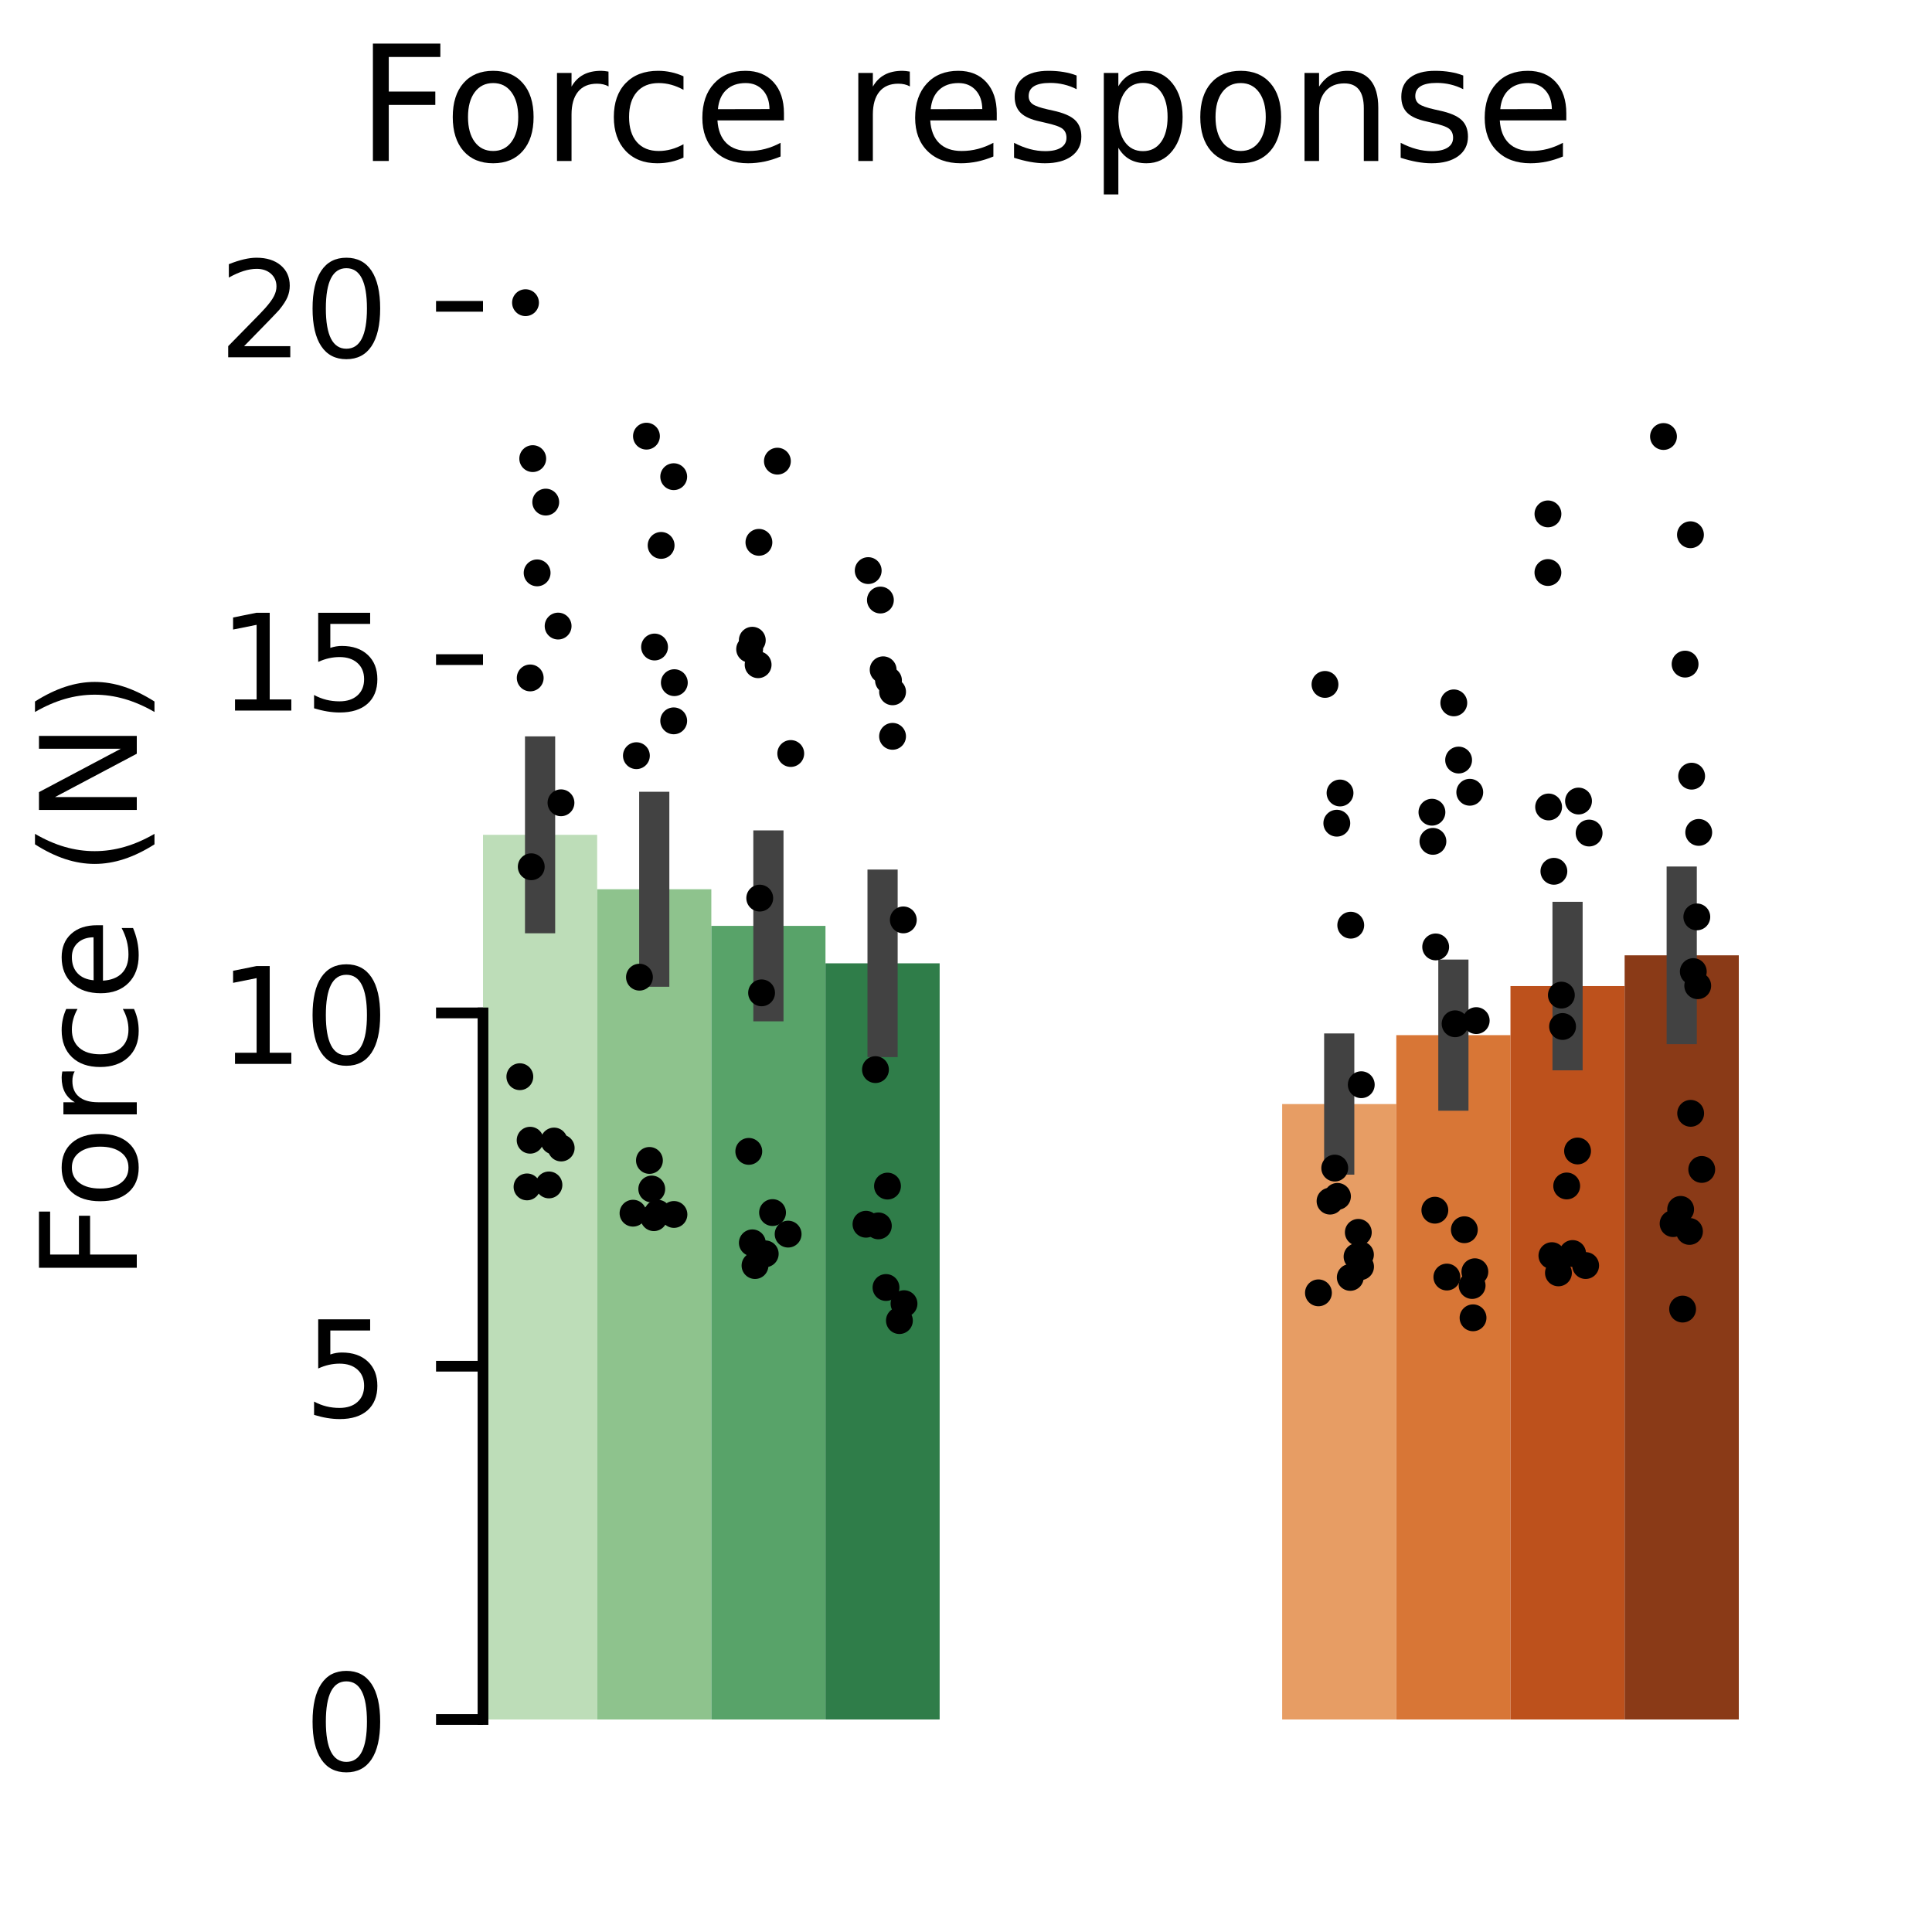
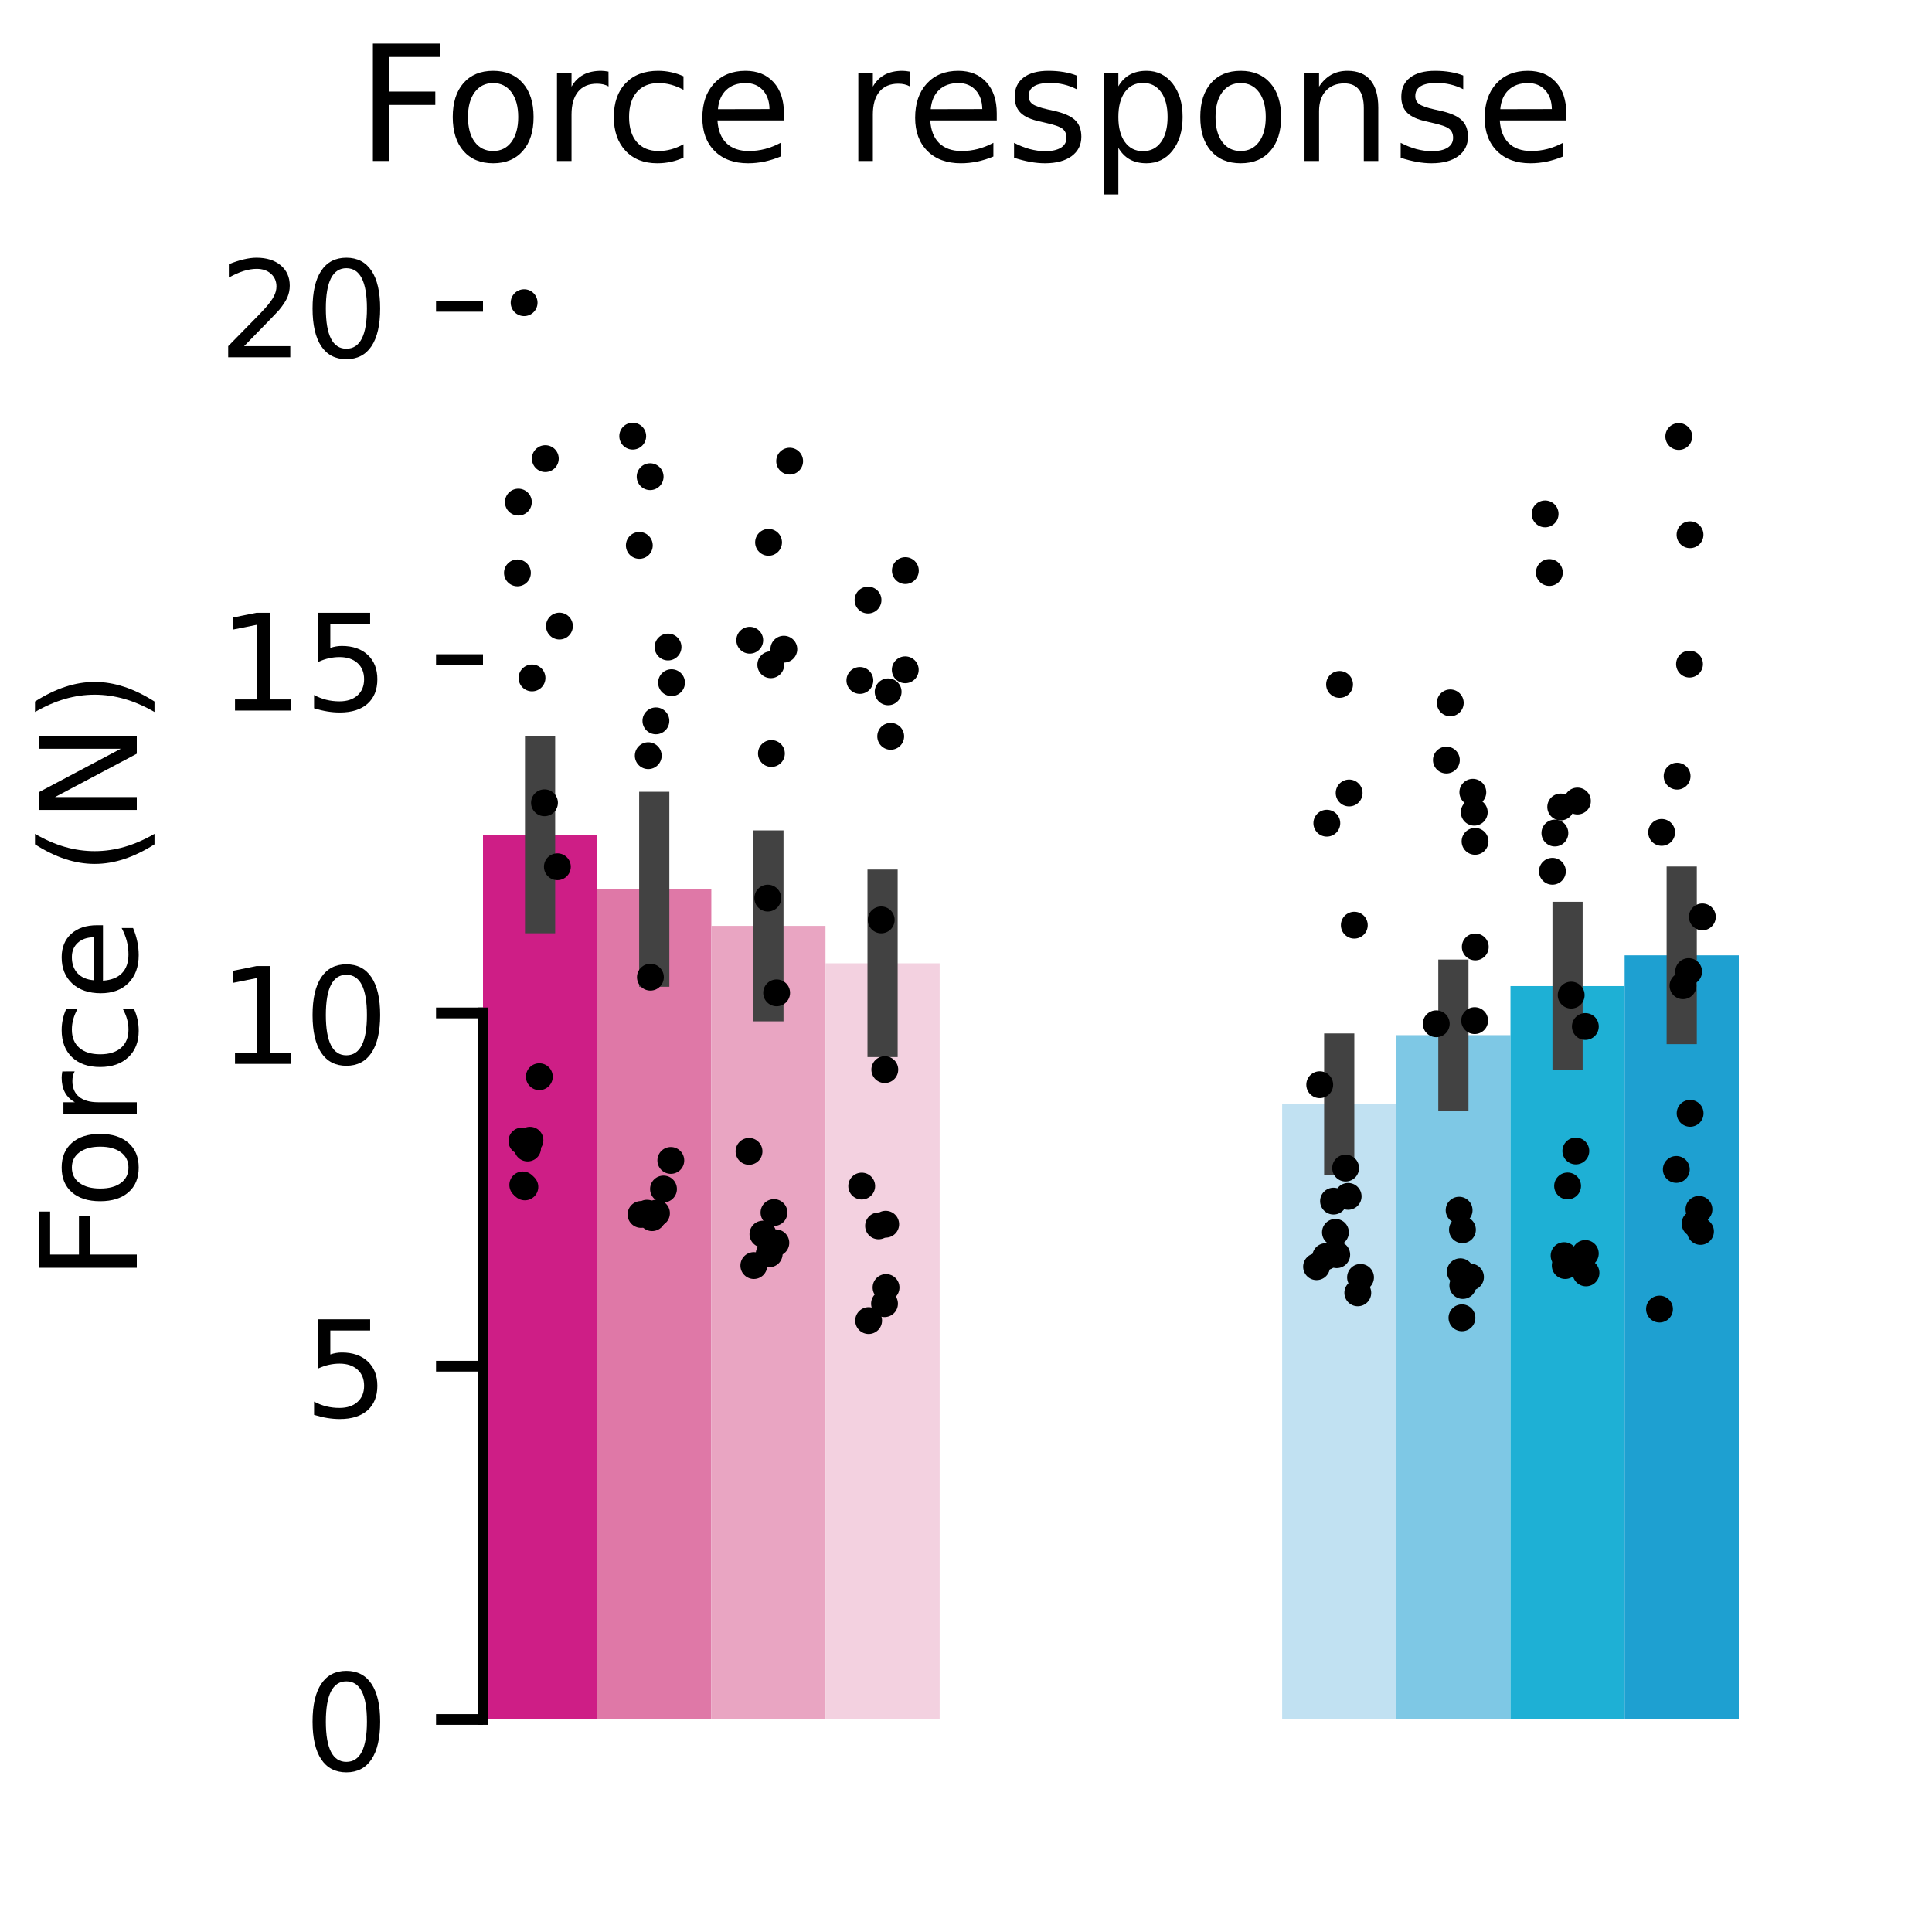
<svg xmlns="http://www.w3.org/2000/svg" xmlns:xlink="http://www.w3.org/1999/xlink" width="144pt" height="144pt" viewBox="0 0 144 144" version="1.1">
  <defs>
    <style type="text/css">*{stroke-linejoin: round; stroke-linecap: butt}</style>
  </defs>
  <g id="figure_1">
    <g id="patch_1">
      <path d="M 0 144  L 144 144  L 144 0  L 0 0  z " style="fill: #ffffff" />
    </g>
    <g id="axes_1">
      <g id="patch_2">
        <path d="M 36 128.16  L 78.545 128.16  L 78.545 17.28  L 36 17.28  z " style="fill: #ffffff" />
      </g>
      <g id="patch_3">
-         <path d="M 36 128.16  L 44.509 128.16  L 44.509 62.223  L 36 62.223  z " clip-path="url(#p8fc1baee97)" style="fill: #bdddb8" />
+         <path d="M 36 128.16  L 44.509 128.16  L 44.509 62.223  L 36 62.223  z " clip-path="url(#pa9c8ed4b37)" style="fill: #ce1e86" />
      </g>
      <g id="patch_4">
-         <path d="M 44.509 128.16  L 53.018 128.16  L 53.018 66.28  L 44.509 66.28  z " clip-path="url(#p8fc1baee97)" style="fill: #8ec38d" />
+         <path d="M 44.509 128.16  L 53.018 128.16  L 53.018 66.28  L 44.509 66.28  z " clip-path="url(#pa9c8ed4b37)" style="fill: #df78a7" />
      </g>
      <g id="patch_5">
-         <path d="M 53.018 128.16  L 61.527 128.16  L 61.527 69.01  L 53.018 69.01  z " clip-path="url(#p8fc1baee97)" style="fill: #58a369" />
+         <path d="M 53.018 128.16  L 61.527 128.16  L 61.527 69.01  L 53.018 69.01  z " clip-path="url(#pa9c8ed4b37)" style="fill: #e9a5c2" />
      </g>
      <g id="patch_6">
-         <path d="M 61.527 128.16  L 70.036 128.16  L 70.036 71.8  L 61.527 71.8  z " clip-path="url(#p8fc1baee97)" style="fill: #2f7d49" />
+         <path d="M 61.527 128.16  L 70.036 128.16  L 70.036 71.8  L 61.527 71.8  z " clip-path="url(#pa9c8ed4b37)" style="fill: #f3d1e0" />
      </g>
      <g id="matplotlib.axis_1" />
      <g id="matplotlib.axis_2">
        <g id="ytick_1">
          <g id="line2d_1">
            <defs>
-               <path id="mf417be6d07" d="M 0 0  L -3.5 0  " style="stroke: #000000; stroke-width: 0.8" />
+               <path id="m070d0b66e2" d="M 0 0  L -3.5 0  " style="stroke: #000000; stroke-width: 0.8" />
            </defs>
            <g>
-               <use xlink:href="#mf417be6d07" x="36" y="128.16" style="stroke: #000000; stroke-width: 0.8" />
+               <use xlink:href="#m070d0b66e2" x="36" y="128.16" style="stroke: #000000; stroke-width: 0.8" />
            </g>
          </g>
          <g id="text_1">
            <g transform="translate(22.6375 131.9592) scale(0.1 -0.1)">
              <defs>
                <path id="DejaVuSans-30" d="M 2034 4250  Q 1547 4250 1301 3770  Q 1056 3291 1056 2328  Q 1056 1369 1301 889  Q 1547 409 2034 409  Q 2525 409 2770 889  Q 3016 1369 3016 2328  Q 3016 3291 2770 3770  Q 2525 4250 2034 4250  z M 2034 4750  Q 2819 4750 3233 4129  Q 3647 3509 3647 2328  Q 3647 1150 3233 529  Q 2819 -91 2034 -91  Q 1250 -91 836 529  Q 422 1150 422 2328  Q 422 3509 836 4129  Q 1250 4750 2034 4750  z " transform="scale(0.015625)" />
              </defs>
              <use xlink:href="#DejaVuSans-30" />
            </g>
          </g>
        </g>
        <g id="ytick_2">
          <g id="line2d_2">
            <g>
-               <use xlink:href="#mf417be6d07" x="36" y="101.828" style="stroke: #000000; stroke-width: 0.8" />
+               <use xlink:href="#m070d0b66e2" x="36" y="101.828" style="stroke: #000000; stroke-width: 0.8" />
            </g>
          </g>
          <g id="text_2">
            <g transform="translate(22.6375 105.6271) scale(0.1 -0.1)">
              <defs>
                <path id="DejaVuSans-35" d="M 691 4666  L 3169 4666  L 3169 4134  L 1269 4134  L 1269 2991  Q 1406 3038 1543 3061  Q 1681 3084 1819 3084  Q 2600 3084 3056 2656  Q 3513 2228 3513 1497  Q 3513 744 3044 326  Q 2575 -91 1722 -91  Q 1428 -91 1123 -41  Q 819 9 494 109  L 494 744  Q 775 591 1075 516  Q 1375 441 1709 441  Q 2250 441 2565 725  Q 2881 1009 2881 1497  Q 2881 1984 2565 2268  Q 2250 2553 1709 2553  Q 1456 2553 1204 2497  Q 953 2441 691 2322  L 691 4666  z " transform="scale(0.015625)" />
              </defs>
              <use xlink:href="#DejaVuSans-35" />
            </g>
          </g>
        </g>
        <g id="ytick_3">
          <g id="line2d_3">
            <g>
-               <use xlink:href="#mf417be6d07" x="36" y="75.496" style="stroke: #000000; stroke-width: 0.8" />
+               <use xlink:href="#m070d0b66e2" x="36" y="75.496" style="stroke: #000000; stroke-width: 0.8" />
            </g>
          </g>
          <g id="text_3">
            <g transform="translate(16.275 79.295) scale(0.1 -0.1)">
              <defs>
                <path id="DejaVuSans-31" d="M 794 531  L 1825 531  L 1825 4091  L 703 3866  L 703 4441  L 1819 4666  L 2450 4666  L 2450 531  L 3481 531  L 3481 0  L 794 0  L 794 531  z " transform="scale(0.015625)" />
              </defs>
              <use xlink:href="#DejaVuSans-31" />
              <use xlink:href="#DejaVuSans-30" transform="translate(63.62305 0)" />
            </g>
          </g>
        </g>
        <g id="ytick_4">
          <g id="line2d_4">
            <g>
-               <use xlink:href="#mf417be6d07" x="36" y="49.164" style="stroke: #000000; stroke-width: 0.8" />
+               <use xlink:href="#m070d0b66e2" x="36" y="49.164" style="stroke: #000000; stroke-width: 0.8" />
            </g>
          </g>
          <g id="text_4">
            <g transform="translate(16.275 52.96288) scale(0.1 -0.1)">
              <use xlink:href="#DejaVuSans-31" />
              <use xlink:href="#DejaVuSans-35" transform="translate(63.62305 0)" />
            </g>
          </g>
        </g>
        <g id="ytick_5">
          <g id="line2d_5">
            <g>
-               <use xlink:href="#mf417be6d07" x="36" y="22.832" style="stroke: #000000; stroke-width: 0.8" />
+               <use xlink:href="#m070d0b66e2" x="36" y="22.832" style="stroke: #000000; stroke-width: 0.8" />
            </g>
          </g>
          <g id="text_5">
            <g transform="translate(16.275 26.63077) scale(0.1 -0.1)">
              <defs>
                <path id="DejaVuSans-32" d="M 1228 531  L 3431 531  L 3431 0  L 469 0  L 469 531  Q 828 903 1448 1529  Q 2069 2156 2228 2338  Q 2531 2678 2651 2914  Q 2772 3150 2772 3378  Q 2772 3750 2511 3984  Q 2250 4219 1831 4219  Q 1534 4219 1204 4116  Q 875 4013 500 3803  L 500 4441  Q 881 4594 1212 4672  Q 1544 4750 1819 4750  Q 2544 4750 2975 4387  Q 3406 4025 3406 3419  Q 3406 3131 3298 2873  Q 3191 2616 2906 2266  Q 2828 2175 2409 1742  Q 1991 1309 1228 531  z " transform="scale(0.015625)" />
              </defs>
              <use xlink:href="#DejaVuSans-32" />
              <use xlink:href="#DejaVuSans-30" transform="translate(63.62305 0)" />
            </g>
          </g>
        </g>
        <g id="text_6">
          <g transform="translate(10.19531 95.47391) rotate(-90) scale(0.1 -0.1)">
            <defs>
              <path id="DejaVuSans-46" d="M 628 4666  L 3309 4666  L 3309 4134  L 1259 4134  L 1259 2759  L 3109 2759  L 3109 2228  L 1259 2228  L 1259 0  L 628 0  L 628 4666  z " transform="scale(0.015625)" />
              <path id="DejaVuSans-6f" d="M 1959 3097  Q 1497 3097 1228 2736  Q 959 2375 959 1747  Q 959 1119 1226 758  Q 1494 397 1959 397  Q 2419 397 2687 759  Q 2956 1122 2956 1747  Q 2956 2369 2687 2733  Q 2419 3097 1959 3097  z M 1959 3584  Q 2709 3584 3137 3096  Q 3566 2609 3566 1747  Q 3566 888 3137 398  Q 2709 -91 1959 -91  Q 1206 -91 779 398  Q 353 888 353 1747  Q 353 2609 779 3096  Q 1206 3584 1959 3584  z " transform="scale(0.015625)" />
              <path id="DejaVuSans-72" d="M 2631 2963  Q 2534 3019 2420 3045  Q 2306 3072 2169 3072  Q 1681 3072 1420 2755  Q 1159 2438 1159 1844  L 1159 0  L 581 0  L 581 3500  L 1159 3500  L 1159 2956  Q 1341 3275 1631 3429  Q 1922 3584 2338 3584  Q 2397 3584 2469 3576  Q 2541 3569 2628 3553  L 2631 2963  z " transform="scale(0.015625)" />
              <path id="DejaVuSans-63" d="M 3122 3366  L 3122 2828  Q 2878 2963 2633 3030  Q 2388 3097 2138 3097  Q 1578 3097 1268 2742  Q 959 2388 959 1747  Q 959 1106 1268 751  Q 1578 397 2138 397  Q 2388 397 2633 464  Q 2878 531 3122 666  L 3122 134  Q 2881 22 2623 -34  Q 2366 -91 2075 -91  Q 1284 -91 818 406  Q 353 903 353 1747  Q 353 2603 823 3093  Q 1294 3584 2113 3584  Q 2378 3584 2631 3529  Q 2884 3475 3122 3366  z " transform="scale(0.015625)" />
              <path id="DejaVuSans-65" d="M 3597 1894  L 3597 1613  L 953 1613  Q 991 1019 1311 708  Q 1631 397 2203 397  Q 2534 397 2845 478  Q 3156 559 3463 722  L 3463 178  Q 3153 47 2828 -22  Q 2503 -91 2169 -91  Q 1331 -91 842 396  Q 353 884 353 1716  Q 353 2575 817 3079  Q 1281 3584 2069 3584  Q 2775 3584 3186 3129  Q 3597 2675 3597 1894  z M 3022 2063  Q 3016 2534 2758 2815  Q 2500 3097 2075 3097  Q 1594 3097 1305 2825  Q 1016 2553 972 2059  L 3022 2063  z " transform="scale(0.015625)" />
              <path id="DejaVuSans-20" transform="scale(0.015625)" />
              <path id="DejaVuSans-28" d="M 1984 4856  Q 1566 4138 1362 3434  Q 1159 2731 1159 2009  Q 1159 1288 1364 580  Q 1569 -128 1984 -844  L 1484 -844  Q 1016 -109 783 600  Q 550 1309 550 2009  Q 550 2706 781 3412  Q 1013 4119 1484 4856  L 1984 4856  z " transform="scale(0.015625)" />
              <path id="DejaVuSans-4e" d="M 628 4666  L 1478 4666  L 3547 763  L 3547 4666  L 4159 4666  L 4159 0  L 3309 0  L 1241 3903  L 1241 0  L 628 0  L 628 4666  z " transform="scale(0.015625)" />
              <path id="DejaVuSans-29" d="M 513 4856  L 1013 4856  Q 1481 4119 1714 3412  Q 1947 2706 1947 2009  Q 1947 1309 1714 600  Q 1481 -109 1013 -844  L 513 -844  Q 928 -128 1133 580  Q 1338 1288 1338 2009  Q 1338 2731 1133 3434  Q 928 4138 513 4856  z " transform="scale(0.015625)" />
            </defs>
            <use xlink:href="#DejaVuSans-46" />
            <use xlink:href="#DejaVuSans-6f" transform="translate(53.89453 0)" />
            <use xlink:href="#DejaVuSans-72" transform="translate(115.0762 0)" />
            <use xlink:href="#DejaVuSans-63" transform="translate(153.9395 0)" />
            <use xlink:href="#DejaVuSans-65" transform="translate(208.9199 0)" />
            <use xlink:href="#DejaVuSans-20" transform="translate(270.4434 0)" />
            <use xlink:href="#DejaVuSans-28" transform="translate(302.2305 0)" />
            <use xlink:href="#DejaVuSans-4e" transform="translate(341.2441 0)" />
            <use xlink:href="#DejaVuSans-29" transform="translate(416.0488 0)" />
          </g>
        </g>
      </g>
      <g id="line2d_6">
-         <path d="M 40.255 68.436  L 40.255 56.011  " clip-path="url(#p8fc1baee97)" style="fill: none; stroke: #424242; stroke-width: 2.25; stroke-linecap: square" />
+         <path d="M 40.255 68.436  L 40.255 56.011  " clip-path="url(#pa9c8ed4b37)" style="fill: none; stroke: #424242; stroke-width: 2.25; stroke-linecap: square" />
      </g>
      <g id="line2d_7">
-         <path d="M 48.764 72.422  L 48.764 60.138  " clip-path="url(#p8fc1baee97)" style="fill: none; stroke: #424242; stroke-width: 2.25; stroke-linecap: square" />
+         <path d="M 48.764 72.422  L 48.764 60.138  " clip-path="url(#pa9c8ed4b37)" style="fill: none; stroke: #424242; stroke-width: 2.25; stroke-linecap: square" />
      </g>
      <g id="line2d_8">
-         <path d="M 57.273 75.001  L 57.273 63.019  " clip-path="url(#p8fc1baee97)" style="fill: none; stroke: #424242; stroke-width: 2.25; stroke-linecap: square" />
+         <path d="M 57.273 75.001  L 57.273 63.019  " clip-path="url(#pa9c8ed4b37)" style="fill: none; stroke: #424242; stroke-width: 2.25; stroke-linecap: square" />
      </g>
      <g id="line2d_9">
-         <path d="M 65.782 77.663  L 65.782 65.938  " clip-path="url(#p8fc1baee97)" style="fill: none; stroke: #424242; stroke-width: 2.25; stroke-linecap: square" />
+         <path d="M 65.782 77.663  L 65.782 65.938  " clip-path="url(#pa9c8ed4b37)" style="fill: none; stroke: #424242; stroke-width: 2.25; stroke-linecap: square" />
      </g>
      <g id="patch_7">
        <path d="M 36 128.16  L 36 75.496  " style="fill: none; stroke: #000000; stroke-width: 0.8; stroke-linejoin: miter; stroke-linecap: square" />
      </g>
      <g id="PathCollection_1">
        <defs>
-           <path id="m213f7e64cb" d="M 0 1  C 0.265 1 0.52 0.895 0.707 0.707  C 0.895 0.52 1 0.265 1 0  C 1 -0.265 0.895 -0.52 0.707 -0.707  C 0.52 -0.895 0.265 -1 0 -1  C -0.265 -1 -0.52 -0.895 -0.707 -0.707  C -0.895 -0.52 -1 -0.265 -1 0  C -1 0.265 -0.895 0.52 -0.707 0.707  C -0.52 0.895 -0.265 1 0 1  z " />
+           <path id="ma4ef8cb60d" d="M 0 1  C 0.265 1 0.52 0.895 0.707 0.707  C 0.895 0.52 1 0.265 1 0  C 1 -0.265 0.895 -0.52 0.707 -0.707  C 0.52 -0.895 0.265 -1 0 -1  C -0.265 -1 -0.52 -0.895 -0.707 -0.707  C -0.895 -0.52 -1 -0.265 -1 0  C -1 0.265 -0.895 0.52 -0.707 0.707  C -0.52 0.895 -0.265 1 0 1  z " />
        </defs>
-         <g clip-path="url(#p8fc1baee97)">
-           <use xlink:href="#m213f7e64cb" x="41.294" y="85.045" />
-           <use xlink:href="#m213f7e64cb" x="41.828" y="85.566" />
-           <use xlink:href="#m213f7e64cb" x="39.281" y="88.465" />
-           <use xlink:href="#m213f7e64cb" x="40.676" y="37.424" />
-           <use xlink:href="#m213f7e64cb" x="39.169" y="22.56" />
-           <use xlink:href="#m213f7e64cb" x="39.519" y="50.529" />
-           <use xlink:href="#m213f7e64cb" x="41.599" y="46.664" />
-           <use xlink:href="#m213f7e64cb" x="38.746" y="80.251" />
-           <use xlink:href="#m213f7e64cb" x="39.513" y="84.985" />
-           <use xlink:href="#m213f7e64cb" x="39.596" y="64.603" />
-           <use xlink:href="#m213f7e64cb" x="39.707" y="34.183" />
-           <use xlink:href="#m213f7e64cb" x="40.915" y="88.318" />
-           <use xlink:href="#m213f7e64cb" x="40.034" y="42.699" />
-           <use xlink:href="#m213f7e64cb" x="41.812" y="59.835" />
+         <g clip-path="url(#pa9c8ed4b37)">
+           <use xlink:href="#ma4ef8cb60d" x="38.899" y="85.045" />
+           <use xlink:href="#ma4ef8cb60d" x="39.325" y="85.566" />
+           <use xlink:href="#ma4ef8cb60d" x="39.121" y="88.465" />
+           <use xlink:href="#ma4ef8cb60d" x="38.637" y="37.424" />
+           <use xlink:href="#ma4ef8cb60d" x="39.065" y="22.56" />
+           <use xlink:href="#ma4ef8cb60d" x="39.654" y="50.529" />
+           <use xlink:href="#ma4ef8cb60d" x="41.697" y="46.664" />
+           <use xlink:href="#ma4ef8cb60d" x="40.199" y="80.251" />
+           <use xlink:href="#ma4ef8cb60d" x="39.5" y="84.985" />
+           <use xlink:href="#ma4ef8cb60d" x="41.544" y="64.603" />
+           <use xlink:href="#ma4ef8cb60d" x="40.645" y="34.183" />
+           <use xlink:href="#ma4ef8cb60d" x="38.965" y="88.318" />
+           <use xlink:href="#ma4ef8cb60d" x="38.567" y="42.699" />
+           <use xlink:href="#ma4ef8cb60d" x="40.583" y="59.835" />
        </g>
      </g>
      <g id="PathCollection_2">
-         <g clip-path="url(#p8fc1baee97)">
-           <use xlink:href="#m213f7e64cb" x="48.736" y="90.759" />
-           <use xlink:href="#m213f7e64cb" x="47.181" y="90.424" />
-           <use xlink:href="#m213f7e64cb" x="49.015" y="90.424" />
-           <use xlink:href="#m213f7e64cb" x="49.276" y="40.651" />
-           <use xlink:href="#m213f7e64cb" x="48.183" y="32.509" />
-           <use xlink:href="#m213f7e64cb" x="50.214" y="53.728" />
-           <use xlink:href="#m213f7e64cb" x="48.787" y="48.225" />
-           <use xlink:href="#m213f7e64cb" x="48.405" y="86.492" />
-           <use xlink:href="#m213f7e64cb" x="48.578" y="88.622" />
-           <use xlink:href="#m213f7e64cb" x="47.661" y="72.833" />
-           <use xlink:href="#m213f7e64cb" x="50.215" y="35.529" />
-           <use xlink:href="#m213f7e64cb" x="50.232" y="90.519" />
-           <use xlink:href="#m213f7e64cb" x="50.261" y="50.882" />
-           <use xlink:href="#m213f7e64cb" x="47.434" y="56.324" />
+         <g clip-path="url(#pa9c8ed4b37)">
+           <use xlink:href="#ma4ef8cb60d" x="48.604" y="90.759" />
+           <use xlink:href="#ma4ef8cb60d" x="48.93" y="90.424" />
+           <use xlink:href="#ma4ef8cb60d" x="48.224" y="90.424" />
+           <use xlink:href="#ma4ef8cb60d" x="47.652" y="40.651" />
+           <use xlink:href="#ma4ef8cb60d" x="47.16" y="32.509" />
+           <use xlink:href="#ma4ef8cb60d" x="48.887" y="53.728" />
+           <use xlink:href="#ma4ef8cb60d" x="49.792" y="48.225" />
+           <use xlink:href="#ma4ef8cb60d" x="49.999" y="86.492" />
+           <use xlink:href="#ma4ef8cb60d" x="49.454" y="88.622" />
+           <use xlink:href="#ma4ef8cb60d" x="48.478" y="72.833" />
+           <use xlink:href="#ma4ef8cb60d" x="48.458" y="35.529" />
+           <use xlink:href="#ma4ef8cb60d" x="47.778" y="90.519" />
+           <use xlink:href="#ma4ef8cb60d" x="50.052" y="50.882" />
+           <use xlink:href="#ma4ef8cb60d" x="48.317" y="56.324" />
        </g>
      </g>
      <g id="PathCollection_3">
-         <g clip-path="url(#p8fc1baee97)">
-           <use xlink:href="#m213f7e64cb" x="56.274" y="94.328" />
-           <use xlink:href="#m213f7e64cb" x="56.075" y="92.634" />
-           <use xlink:href="#m213f7e64cb" x="58.742" y="91.984" />
-           <use xlink:href="#m213f7e64cb" x="56.506" y="49.545" />
-           <use xlink:href="#m213f7e64cb" x="57.943" y="34.372" />
-           <use xlink:href="#m213f7e64cb" x="58.938" y="56.162" />
-           <use xlink:href="#m213f7e64cb" x="55.874" y="48.386" />
-           <use xlink:href="#m213f7e64cb" x="55.81" y="85.817" />
-           <use xlink:href="#m213f7e64cb" x="57.581" y="90.378" />
-           <use xlink:href="#m213f7e64cb" x="56.764" y="74.001" />
-           <use xlink:href="#m213f7e64cb" x="56.565" y="40.423" />
-           <use xlink:href="#m213f7e64cb" x="57.036" y="93.454" />
-           <use xlink:href="#m213f7e64cb" x="56.072" y="47.718" />
-           <use xlink:href="#m213f7e64cb" x="56.627" y="66.94" />
+         <g clip-path="url(#pa9c8ed4b37)">
+           <use xlink:href="#ma4ef8cb60d" x="56.186" y="94.328" />
+           <use xlink:href="#ma4ef8cb60d" x="57.827" y="92.634" />
+           <use xlink:href="#ma4ef8cb60d" x="56.864" y="91.984" />
+           <use xlink:href="#ma4ef8cb60d" x="57.45" y="49.545" />
+           <use xlink:href="#ma4ef8cb60d" x="58.856" y="34.372" />
+           <use xlink:href="#ma4ef8cb60d" x="57.497" y="56.162" />
+           <use xlink:href="#ma4ef8cb60d" x="58.423" y="48.386" />
+           <use xlink:href="#ma4ef8cb60d" x="55.828" y="85.817" />
+           <use xlink:href="#ma4ef8cb60d" x="57.688" y="90.378" />
+           <use xlink:href="#ma4ef8cb60d" x="57.886" y="74.001" />
+           <use xlink:href="#ma4ef8cb60d" x="57.284" y="40.423" />
+           <use xlink:href="#ma4ef8cb60d" x="57.332" y="93.454" />
+           <use xlink:href="#ma4ef8cb60d" x="55.882" y="47.718" />
+           <use xlink:href="#ma4ef8cb60d" x="57.225" y="66.94" />
        </g>
      </g>
      <g id="PathCollection_4">
-         <g clip-path="url(#p8fc1baee97)">
-           <use xlink:href="#m213f7e64cb" x="67.037" y="98.429" />
-           <use xlink:href="#m213f7e64cb" x="66.037" y="95.963" />
-           <use xlink:href="#m213f7e64cb" x="65.468" y="91.37" />
-           <use xlink:href="#m213f7e64cb" x="65.825" y="49.922" />
-           <use xlink:href="#m213f7e64cb" x="64.711" y="42.529" />
-           <use xlink:href="#m213f7e64cb" x="66.526" y="54.882" />
-           <use xlink:href="#m213f7e64cb" x="66.527" y="51.564" />
-           <use xlink:href="#m213f7e64cb" x="66.149" y="88.404" />
-           <use xlink:href="#m213f7e64cb" x="67.38" y="97.168" />
-           <use xlink:href="#m213f7e64cb" x="67.328" y="68.564" />
-           <use xlink:href="#m213f7e64cb" x="65.62" y="44.724" />
-           <use xlink:href="#m213f7e64cb" x="64.545" y="91.247" />
-           <use xlink:href="#m213f7e64cb" x="66.223" y="50.716" />
-           <use xlink:href="#m213f7e64cb" x="65.252" y="79.723" />
+         <g clip-path="url(#pa9c8ed4b37)">
+           <use xlink:href="#ma4ef8cb60d" x="64.743" y="98.429" />
+           <use xlink:href="#ma4ef8cb60d" x="66.041" y="95.963" />
+           <use xlink:href="#ma4ef8cb60d" x="65.483" y="91.37" />
+           <use xlink:href="#ma4ef8cb60d" x="67.473" y="49.922" />
+           <use xlink:href="#ma4ef8cb60d" x="67.481" y="42.529" />
+           <use xlink:href="#ma4ef8cb60d" x="66.388" y="54.882" />
+           <use xlink:href="#ma4ef8cb60d" x="66.197" y="51.564" />
+           <use xlink:href="#ma4ef8cb60d" x="64.227" y="88.404" />
+           <use xlink:href="#ma4ef8cb60d" x="65.927" y="97.168" />
+           <use xlink:href="#ma4ef8cb60d" x="65.681" y="68.564" />
+           <use xlink:href="#ma4ef8cb60d" x="64.698" y="44.724" />
+           <use xlink:href="#ma4ef8cb60d" x="66.016" y="91.247" />
+           <use xlink:href="#ma4ef8cb60d" x="64.09" y="50.716" />
+           <use xlink:href="#ma4ef8cb60d" x="65.948" y="79.723" />
        </g>
      </g>
    </g>
    <g id="axes_2">
      <g id="patch_8">
        <path d="M 87.055 128.16  L 129.6 128.16  L 129.6 17.28  L 87.055 17.28  z " style="fill: #ffffff" />
      </g>
      <g id="patch_9">
-         <path d="M 95.564 128.16  L 104.073 128.16  L 104.073 82.29  L 95.564 82.29  z " clip-path="url(#p7eb0005586)" style="fill: #e79d64" />
+         <path d="M 95.564 128.16  L 104.073 128.16  L 104.073 82.29  L 95.564 82.29  z " clip-path="url(#pd4edeba113)" style="fill: #c1e1f2" />
      </g>
      <g id="patch_10">
-         <path d="M 104.073 128.16  L 112.582 128.16  L 112.582 77.154  L 104.073 77.154  z " clip-path="url(#p7eb0005586)" style="fill: #d87636" />
+         <path d="M 104.073 128.16  L 112.582 128.16  L 112.582 77.154  L 104.073 77.154  z " clip-path="url(#pd4edeba113)" style="fill: #7ec8e5" />
      </g>
      <g id="patch_11">
-         <path d="M 112.582 128.16  L 121.091 128.16  L 121.091 73.496  L 112.582 73.496  z " clip-path="url(#p7eb0005586)" style="fill: #bd511c" />
+         <path d="M 112.582 128.16  L 121.091 128.16  L 121.091 73.496  L 112.582 73.496  z " clip-path="url(#pd4edeba113)" style="fill: #1eb0d5" />
      </g>
      <g id="patch_12">
-         <path d="M 121.091 128.16  L 129.6 128.16  L 129.6 71.204  L 121.091 71.204  z " clip-path="url(#p7eb0005586)" style="fill: #8a3a17" />
+         <path d="M 121.091 128.16  L 129.6 128.16  L 129.6 71.204  L 121.091 71.204  z " clip-path="url(#pd4edeba113)" style="fill: #1ea0d1" />
      </g>
      <g id="matplotlib.axis_3" />
      <g id="matplotlib.axis_4">
        <g id="ytick_6">
          <g id="line2d_10">
            <defs>
-               <path id="m313c8c21d6" d="M 0 0  L -3.5 0  " />
+               <path id="mb83e0c772e" d="M 0 0  L -3.5 0  " />
            </defs>
            <g>
-               <use xlink:href="#m313c8c21d6" x="87.055" y="128.16" />
+               <use xlink:href="#mb83e0c772e" x="87.055" y="128.16" />
            </g>
          </g>
        </g>
        <g id="ytick_7">
          <g id="line2d_11">
            <g>
-               <use xlink:href="#m313c8c21d6" x="87.055" y="101.828" />
+               <use xlink:href="#mb83e0c772e" x="87.055" y="101.828" />
            </g>
          </g>
        </g>
        <g id="ytick_8">
          <g id="line2d_12">
            <g>
-               <use xlink:href="#m313c8c21d6" x="87.055" y="75.496" />
+               <use xlink:href="#mb83e0c772e" x="87.055" y="75.496" />
            </g>
          </g>
        </g>
        <g id="ytick_9">
          <g id="line2d_13">
            <g>
-               <use xlink:href="#m313c8c21d6" x="87.055" y="49.164" />
+               <use xlink:href="#mb83e0c772e" x="87.055" y="49.164" />
            </g>
          </g>
        </g>
        <g id="ytick_10">
          <g id="line2d_14">
            <g>
-               <use xlink:href="#m313c8c21d6" x="87.055" y="22.832" />
+               <use xlink:href="#mb83e0c772e" x="87.055" y="22.832" />
            </g>
          </g>
        </g>
      </g>
      <g id="line2d_15">
-         <path d="M 99.818 86.427  L 99.818 78.152  " clip-path="url(#p7eb0005586)" style="fill: none; stroke: #424242; stroke-width: 2.25; stroke-linecap: square" />
+         <path d="M 99.818 86.427  L 99.818 78.152  " clip-path="url(#pd4edeba113)" style="fill: none; stroke: #424242; stroke-width: 2.25; stroke-linecap: square" />
      </g>
      <g id="line2d_16">
-         <path d="M 108.327 81.663  L 108.327 72.645  " clip-path="url(#p7eb0005586)" style="fill: none; stroke: #424242; stroke-width: 2.25; stroke-linecap: square" />
+         <path d="M 108.327 81.663  L 108.327 72.645  " clip-path="url(#pd4edeba113)" style="fill: none; stroke: #424242; stroke-width: 2.25; stroke-linecap: square" />
      </g>
      <g id="line2d_17">
-         <path d="M 116.836 78.65  L 116.836 68.341  " clip-path="url(#p7eb0005586)" style="fill: none; stroke: #424242; stroke-width: 2.25; stroke-linecap: square" />
+         <path d="M 116.836 78.65  L 116.836 68.341  " clip-path="url(#pd4edeba113)" style="fill: none; stroke: #424242; stroke-width: 2.25; stroke-linecap: square" />
      </g>
      <g id="line2d_18">
-         <path d="M 125.345 76.699  L 125.345 65.708  " clip-path="url(#p7eb0005586)" style="fill: none; stroke: #424242; stroke-width: 2.25; stroke-linecap: square" />
+         <path d="M 125.345 76.699  L 125.345 65.708  " clip-path="url(#pd4edeba113)" style="fill: none; stroke: #424242; stroke-width: 2.25; stroke-linecap: square" />
      </g>
      <g id="PathCollection_5">
-         <g clip-path="url(#p7eb0005586)">
-           <use xlink:href="#m213f7e64cb" x="101.4" y="93.518" />
-           <use xlink:href="#m213f7e64cb" x="100.641" y="95.21" />
-           <use xlink:href="#m213f7e64cb" x="101.241" y="91.853" />
-           <use xlink:href="#m213f7e64cb" x="99.484" y="87.062" />
-           <use xlink:href="#m213f7e64cb" x="98.757" y="51.013" />
-           <use xlink:href="#m213f7e64cb" x="99.878" y="59.105" />
-           <use xlink:href="#m213f7e64cb" x="100.677" y="68.958" />
-           <use xlink:href="#m213f7e64cb" x="98.269" y="96.361" />
-           <use xlink:href="#m213f7e64cb" x="99.133" y="89.525" />
-           <use xlink:href="#m213f7e64cb" x="101.461" y="80.848" />
-           <use xlink:href="#m213f7e64cb" x="101.146" y="93.663" />
-           <use xlink:href="#m213f7e64cb" x="99.688" y="89.171" />
-           <use xlink:href="#m213f7e64cb" x="99.638" y="61.356" />
-           <use xlink:href="#m213f7e64cb" x="101.408" y="94.412" />
+         <g clip-path="url(#pd4edeba113)">
+           <use xlink:href="#ma4ef8cb60d" x="99.632" y="93.518" />
+           <use xlink:href="#ma4ef8cb60d" x="101.406" y="95.21" />
+           <use xlink:href="#ma4ef8cb60d" x="99.536" y="91.853" />
+           <use xlink:href="#ma4ef8cb60d" x="100.295" y="87.062" />
+           <use xlink:href="#ma4ef8cb60d" x="99.843" y="51.013" />
+           <use xlink:href="#ma4ef8cb60d" x="100.557" y="59.105" />
+           <use xlink:href="#ma4ef8cb60d" x="100.942" y="68.958" />
+           <use xlink:href="#ma4ef8cb60d" x="101.202" y="96.361" />
+           <use xlink:href="#ma4ef8cb60d" x="99.393" y="89.525" />
+           <use xlink:href="#ma4ef8cb60d" x="98.365" y="80.848" />
+           <use xlink:href="#ma4ef8cb60d" x="98.808" y="93.663" />
+           <use xlink:href="#ma4ef8cb60d" x="100.483" y="89.171" />
+           <use xlink:href="#ma4ef8cb60d" x="98.894" y="61.356" />
+           <use xlink:href="#ma4ef8cb60d" x="98.129" y="94.412" />
        </g>
      </g>
      <g id="PathCollection_6">
-         <g clip-path="url(#p7eb0005586)">
-           <use xlink:href="#m213f7e64cb" x="109.723" y="95.814" />
-           <use xlink:href="#m213f7e64cb" x="107.841" y="95.184" />
-           <use xlink:href="#m213f7e64cb" x="109.928" y="94.788" />
-           <use xlink:href="#m213f7e64cb" x="108.358" y="52.388" />
-           <use xlink:href="#m213f7e64cb" x="108.717" y="56.65" />
-           <use xlink:href="#m213f7e64cb" x="106.801" y="62.71" />
-           <use xlink:href="#m213f7e64cb" x="106.728" y="60.538" />
-           <use xlink:href="#m213f7e64cb" x="109.792" y="98.222" />
-           <use xlink:href="#m213f7e64cb" x="106.946" y="90.201" />
-           <use xlink:href="#m213f7e64cb" x="108.455" y="76.306" />
-           <use xlink:href="#m213f7e64cb" x="110.029" y="76.07" />
-           <use xlink:href="#m213f7e64cb" x="109.144" y="91.657" />
-           <use xlink:href="#m213f7e64cb" x="109.548" y="59.051" />
-           <use xlink:href="#m213f7e64cb" x="107.007" y="70.578" />
+         <g clip-path="url(#pd4edeba113)">
+           <use xlink:href="#ma4ef8cb60d" x="109.029" y="95.814" />
+           <use xlink:href="#ma4ef8cb60d" x="109.602" y="95.184" />
+           <use xlink:href="#ma4ef8cb60d" x="108.843" y="94.788" />
+           <use xlink:href="#ma4ef8cb60d" x="108.095" y="52.388" />
+           <use xlink:href="#ma4ef8cb60d" x="107.805" y="56.65" />
+           <use xlink:href="#ma4ef8cb60d" x="109.942" y="62.71" />
+           <use xlink:href="#ma4ef8cb60d" x="109.882" y="60.538" />
+           <use xlink:href="#ma4ef8cb60d" x="108.965" y="98.222" />
+           <use xlink:href="#ma4ef8cb60d" x="108.754" y="90.201" />
+           <use xlink:href="#ma4ef8cb60d" x="107.05" y="76.306" />
+           <use xlink:href="#ma4ef8cb60d" x="109.912" y="76.07" />
+           <use xlink:href="#ma4ef8cb60d" x="109.002" y="91.657" />
+           <use xlink:href="#ma4ef8cb60d" x="109.776" y="59.051" />
+           <use xlink:href="#ma4ef8cb60d" x="109.959" y="70.578" />
        </g>
      </g>
      <g id="PathCollection_7">
-         <g clip-path="url(#p7eb0005586)">
-           <use xlink:href="#m213f7e64cb" x="118.185" y="94.327" />
-           <use xlink:href="#m213f7e64cb" x="115.67" y="93.588" />
-           <use xlink:href="#m213f7e64cb" x="117.214" y="93.429" />
-           <use xlink:href="#m213f7e64cb" x="115.375" y="38.302" />
-           <use xlink:href="#m213f7e64cb" x="115.373" y="42.672" />
-           <use xlink:href="#m213f7e64cb" x="117.654" y="59.705" />
-           <use xlink:href="#m213f7e64cb" x="115.425" y="60.147" />
-           <use xlink:href="#m213f7e64cb" x="116.157" y="94.874" />
-           <use xlink:href="#m213f7e64cb" x="116.772" y="88.395" />
-           <use xlink:href="#m213f7e64cb" x="116.375" y="74.17" />
-           <use xlink:href="#m213f7e64cb" x="116.465" y="76.509" />
-           <use xlink:href="#m213f7e64cb" x="117.582" y="85.788" />
-           <use xlink:href="#m213f7e64cb" x="118.443" y="62.09" />
-           <use xlink:href="#m213f7e64cb" x="115.818" y="64.941" />
+         <g clip-path="url(#pd4edeba113)">
+           <use xlink:href="#ma4ef8cb60d" x="116.663" y="94.327" />
+           <use xlink:href="#ma4ef8cb60d" x="116.578" y="93.588" />
+           <use xlink:href="#ma4ef8cb60d" x="118.16" y="93.429" />
+           <use xlink:href="#ma4ef8cb60d" x="115.164" y="38.302" />
+           <use xlink:href="#ma4ef8cb60d" x="115.48" y="42.672" />
+           <use xlink:href="#ma4ef8cb60d" x="117.572" y="59.705" />
+           <use xlink:href="#ma4ef8cb60d" x="116.327" y="60.147" />
+           <use xlink:href="#ma4ef8cb60d" x="118.211" y="94.874" />
+           <use xlink:href="#ma4ef8cb60d" x="116.839" y="88.395" />
+           <use xlink:href="#ma4ef8cb60d" x="117.107" y="74.17" />
+           <use xlink:href="#ma4ef8cb60d" x="118.163" y="76.509" />
+           <use xlink:href="#ma4ef8cb60d" x="117.453" y="85.788" />
+           <use xlink:href="#ma4ef8cb60d" x="115.892" y="62.09" />
+           <use xlink:href="#ma4ef8cb60d" x="115.707" y="64.941" />
        </g>
      </g>
      <g id="PathCollection_8">
-         <g clip-path="url(#p7eb0005586)">
-           <use xlink:href="#m213f7e64cb" x="125.265" y="90.14" />
-           <use xlink:href="#m213f7e64cb" x="124.703" y="91.201" />
-           <use xlink:href="#m213f7e64cb" x="125.924" y="91.784" />
-           <use xlink:href="#m213f7e64cb" x="123.987" y="32.535" />
-           <use xlink:href="#m213f7e64cb" x="125.997" y="39.856" />
-           <use xlink:href="#m213f7e64cb" x="126.085" y="57.851" />
-           <use xlink:href="#m213f7e64cb" x="126.614" y="62.043" />
-           <use xlink:href="#m213f7e64cb" x="125.412" y="97.572" />
-           <use xlink:href="#m213f7e64cb" x="126.838" y="87.163" />
-           <use xlink:href="#m213f7e64cb" x="126.539" y="73.471" />
-           <use xlink:href="#m213f7e64cb" x="126.209" y="72.417" />
-           <use xlink:href="#m213f7e64cb" x="126.012" y="82.981" />
-           <use xlink:href="#m213f7e64cb" x="125.597" y="49.499" />
-           <use xlink:href="#m213f7e64cb" x="126.471" y="68.34" />
+         <g clip-path="url(#pd4edeba113)">
+           <use xlink:href="#ma4ef8cb60d" x="126.631" y="90.14" />
+           <use xlink:href="#ma4ef8cb60d" x="126.341" y="91.201" />
+           <use xlink:href="#ma4ef8cb60d" x="126.745" y="91.784" />
+           <use xlink:href="#ma4ef8cb60d" x="125.127" y="32.535" />
+           <use xlink:href="#ma4ef8cb60d" x="125.965" y="39.856" />
+           <use xlink:href="#ma4ef8cb60d" x="125.002" y="57.851" />
+           <use xlink:href="#ma4ef8cb60d" x="123.849" y="62.043" />
+           <use xlink:href="#ma4ef8cb60d" x="123.69" y="97.572" />
+           <use xlink:href="#ma4ef8cb60d" x="124.943" y="87.163" />
+           <use xlink:href="#ma4ef8cb60d" x="125.441" y="73.471" />
+           <use xlink:href="#ma4ef8cb60d" x="125.862" y="72.417" />
+           <use xlink:href="#ma4ef8cb60d" x="125.972" y="82.981" />
+           <use xlink:href="#ma4ef8cb60d" x="125.927" y="49.499" />
+           <use xlink:href="#ma4ef8cb60d" x="126.884" y="68.34" />
        </g>
      </g>
    </g>
    <g id="text_7">
      <g transform="translate(26.61656 11.99812) scale(0.12 -0.12)">
        <defs>
          <path id="DejaVuSans-73" d="M 2834 3397  L 2834 2853  Q 2591 2978 2328 3040  Q 2066 3103 1784 3103  Q 1356 3103 1142 2972  Q 928 2841 928 2578  Q 928 2378 1081 2264  Q 1234 2150 1697 2047  L 1894 2003  Q 2506 1872 2764 1633  Q 3022 1394 3022 966  Q 3022 478 2636 193  Q 2250 -91 1575 -91  Q 1294 -91 989 -36  Q 684 19 347 128  L 347 722  Q 666 556 975 473  Q 1284 391 1588 391  Q 1994 391 2212 530  Q 2431 669 2431 922  Q 2431 1156 2273 1281  Q 2116 1406 1581 1522  L 1381 1569  Q 847 1681 609 1914  Q 372 2147 372 2553  Q 372 3047 722 3315  Q 1072 3584 1716 3584  Q 2034 3584 2315 3537  Q 2597 3491 2834 3397  z " transform="scale(0.015625)" />
          <path id="DejaVuSans-70" d="M 1159 525  L 1159 -1331  L 581 -1331  L 581 3500  L 1159 3500  L 1159 2969  Q 1341 3281 1617 3432  Q 1894 3584 2278 3584  Q 2916 3584 3314 3078  Q 3713 2572 3713 1747  Q 3713 922 3314 415  Q 2916 -91 2278 -91  Q 1894 -91 1617 61  Q 1341 213 1159 525  z M 3116 1747  Q 3116 2381 2855 2742  Q 2594 3103 2138 3103  Q 1681 3103 1420 2742  Q 1159 2381 1159 1747  Q 1159 1113 1420 752  Q 1681 391 2138 391  Q 2594 391 2855 752  Q 3116 1113 3116 1747  z " transform="scale(0.015625)" />
          <path id="DejaVuSans-6e" d="M 3513 2113  L 3513 0  L 2938 0  L 2938 2094  Q 2938 2591 2744 2837  Q 2550 3084 2163 3084  Q 1697 3084 1428 2787  Q 1159 2491 1159 1978  L 1159 0  L 581 0  L 581 3500  L 1159 3500  L 1159 2956  Q 1366 3272 1645 3428  Q 1925 3584 2291 3584  Q 2894 3584 3203 3211  Q 3513 2838 3513 2113  z " transform="scale(0.015625)" />
        </defs>
        <use xlink:href="#DejaVuSans-46" />
        <use xlink:href="#DejaVuSans-6f" transform="translate(53.89453 0)" />
        <use xlink:href="#DejaVuSans-72" transform="translate(115.0762 0)" />
        <use xlink:href="#DejaVuSans-63" transform="translate(153.9395 0)" />
        <use xlink:href="#DejaVuSans-65" transform="translate(208.9199 0)" />
        <use xlink:href="#DejaVuSans-20" transform="translate(270.4434 0)" />
        <use xlink:href="#DejaVuSans-72" transform="translate(302.2305 0)" />
        <use xlink:href="#DejaVuSans-65" transform="translate(341.0938 0)" />
        <use xlink:href="#DejaVuSans-73" transform="translate(402.6172 0)" />
        <use xlink:href="#DejaVuSans-70" transform="translate(454.7168 0)" />
        <use xlink:href="#DejaVuSans-6f" transform="translate(518.1934 0)" />
        <use xlink:href="#DejaVuSans-6e" transform="translate(579.375 0)" />
        <use xlink:href="#DejaVuSans-73" transform="translate(642.7539 0)" />
        <use xlink:href="#DejaVuSans-65" transform="translate(694.8535 0)" />
      </g>
    </g>
  </g>
  <defs>
-     <clipPath id="p8fc1baee97">
+     <clipPath id="pa9c8ed4b37">
      <rect x="36" y="17.28" width="42.545" height="110.88" />
    </clipPath>
-     <clipPath id="p7eb0005586">
+     <clipPath id="pd4edeba113">
      <rect x="87.055" y="17.28" width="42.545" height="110.88" />
    </clipPath>
  </defs>
</svg>
